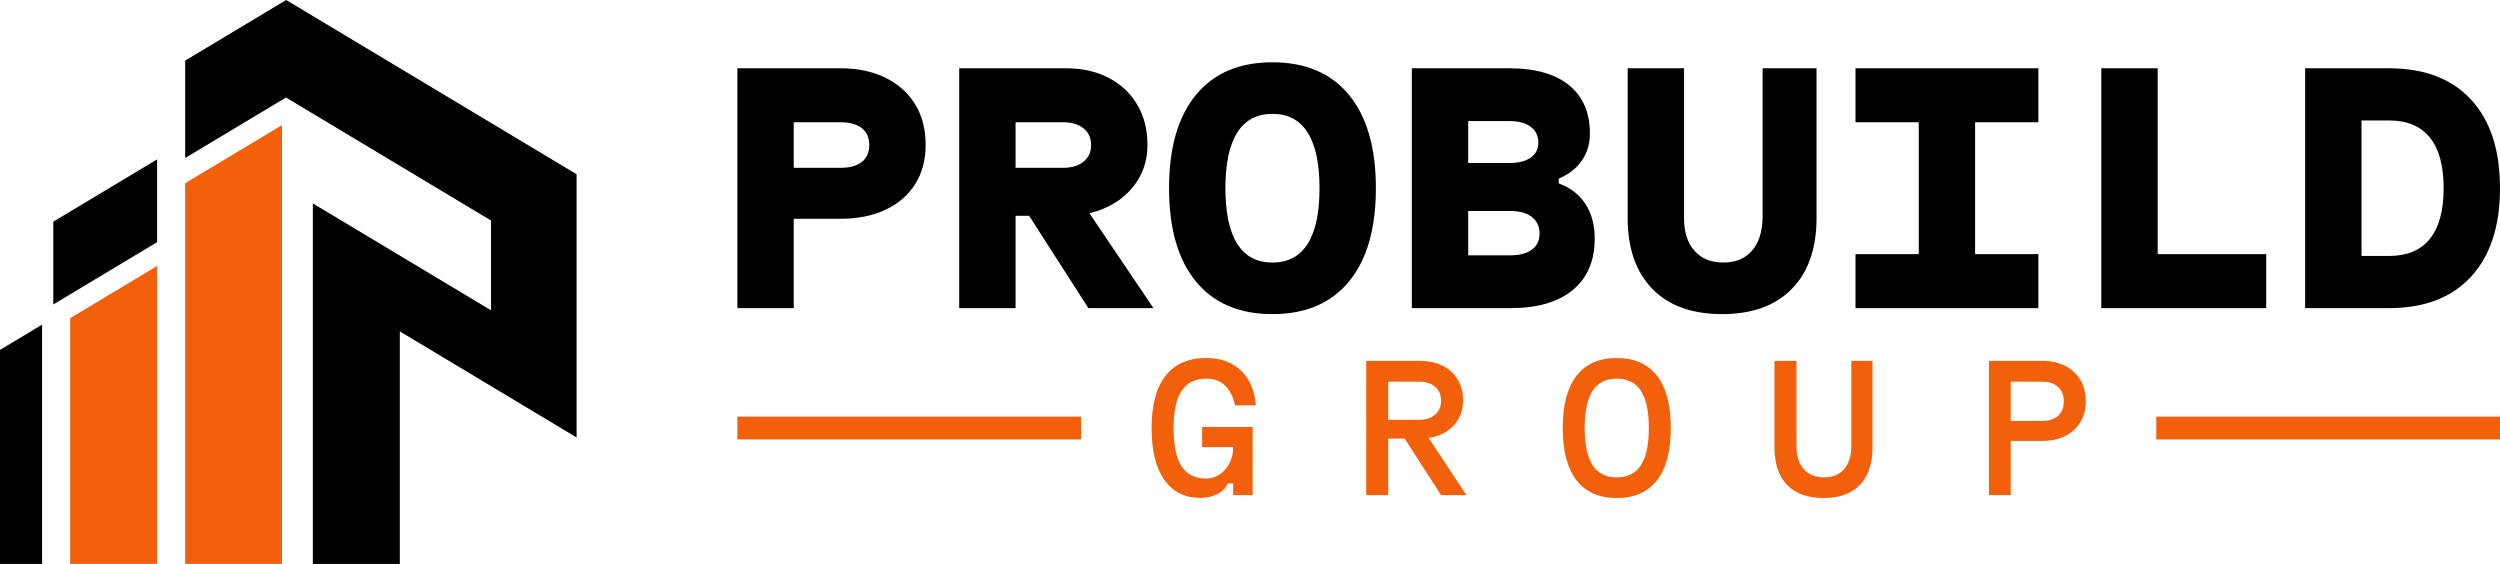
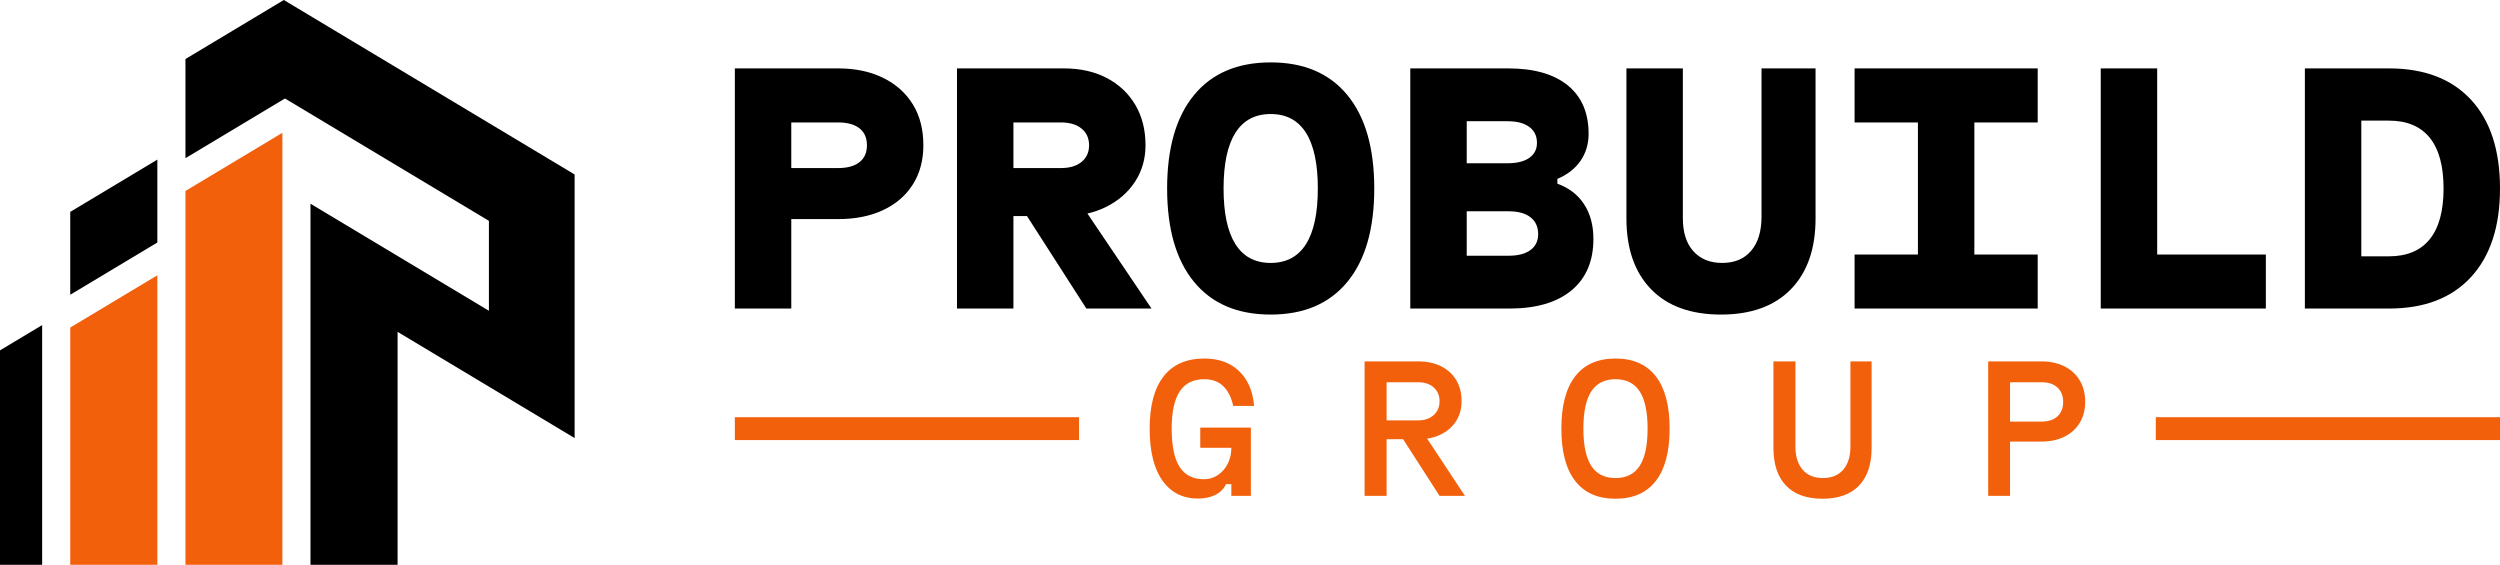
- <svg xmlns="http://www.w3.org/2000/svg" viewBox="0 0 416.993 93.984" width="416.993" height="93.984" role="img" aria-label="ProBuild Group">
+ <svg xmlns="http://www.w3.org/2000/svg" viewBox="0 0 416.394 93.984" width="416.394" height="93.984" role="img" aria-label="ProBuild Group">
  <g transform="translate(0 0) scale(0.234) translate(0 -7)">
    <g fill="#F2600C">
-       <path d="M50 233.8L112 196.6L112 409L50 409Z" />
-       <path d="M132 137.6L201 96.2L201 409L132 409Z" />
+       <path d="M50 240.124L112 202.924L112 409L50 409Z" />
+       <path d="M132 142.924L201 101.524L201 409L132 409Z" />
    </g>
-     <path fill="#000000" fill-rule="evenodd" d="M0 256.4L30 238.4L30 409L0 409Z M38 165L112 120.6L112 179.6L38 224Z M132 50.2L204 7L411 131.2L411 318.8L285 243.2L285 409L223 409L223 152L350 228.2L350 164.2L203.833 76.5L132 119.6Z" />
+     <path fill="#000000" fill-rule="evenodd" d="M0 256.4L30 238.4L30 409L0 409Z M50 157.8L112 120.6L112 179.6L50 216.8Z M132 49L202 7L409 131.2L409 318.8L283 243.2L283 409L221 409L221 152L348 228.2L348 164.2L202.833 77.1L132 119.6Z" />
  </g>
-   <path fill="#000000" d="M122.993 51.392V11.392H140.193Q144.493 11.392 147.693 12.967Q150.893 14.542 152.643 17.392Q154.393 20.242 154.393 24.192Q154.393 27.942 152.643 30.717Q150.893 33.492 147.693 34.992Q144.493 36.492 140.193 36.492H132.393V51.392ZM132.393 27.992H140.193Q142.493 27.992 143.743 27.017Q144.993 26.042 144.993 24.192Q144.993 22.342 143.743 21.367Q142.493 20.392 140.193 20.392H132.393ZM159.993 51.392V11.392H177.793Q181.893 11.392 184.943 12.992Q187.993 14.592 189.693 17.467Q191.393 20.342 191.393 24.192Q191.393 27.592 189.643 30.267Q187.893 32.942 184.818 34.467Q181.743 35.992 177.793 35.992H169.393V51.392ZM181.543 51.392 170.693 34.492H180.993L192.393 51.392ZM169.393 27.992H177.293Q179.493 27.992 180.743 26.967Q181.993 25.942 181.993 24.192Q181.993 22.442 180.743 21.417Q179.493 20.392 177.293 20.392H169.393ZM212.243 52.392Q203.943 52.392 199.468 46.942Q194.993 41.492 194.993 31.392Q194.993 21.292 199.468 15.842Q203.943 10.392 212.243 10.392Q220.543 10.392 225.018 15.842Q229.493 21.292 229.493 31.392Q229.493 41.492 225.018 46.942Q220.543 52.392 212.243 52.392ZM212.243 43.792Q216.143 43.792 218.118 40.667Q220.093 37.542 220.093 31.392Q220.093 25.242 218.118 22.117Q216.143 18.992 212.243 18.992Q208.343 18.992 206.368 22.117Q204.393 25.242 204.393 31.392Q204.393 37.542 206.368 40.667Q208.343 43.792 212.243 43.792ZM235.493 51.392V11.392H251.793Q258.243 11.392 261.718 14.217Q265.193 17.042 265.193 22.292Q265.193 24.842 263.843 26.792Q262.493 28.742 259.993 29.792V30.592Q262.893 31.642 264.443 34.017Q265.993 36.392 265.993 39.792Q265.993 45.342 262.343 48.367Q258.693 51.392 251.993 51.392ZM244.893 42.592H251.893Q254.243 42.592 255.518 41.642Q256.793 40.692 256.793 38.992Q256.793 37.192 255.518 36.192Q254.243 35.192 251.893 35.192H244.893ZM244.893 27.192H251.693Q254.043 27.192 255.318 26.292Q256.593 25.392 256.593 23.792Q256.593 22.092 255.318 21.142Q254.043 20.192 251.693 20.192H244.893ZM271.493 11.392H280.893V36.392Q280.893 39.892 282.643 41.842Q284.393 43.792 287.443 43.792Q290.543 43.792 292.268 41.767Q293.993 39.742 293.993 36.092V11.392H302.993V36.392Q302.993 43.942 298.893 48.167Q294.793 52.392 287.243 52.392Q279.693 52.392 275.593 48.167Q271.493 43.942 271.493 36.392ZM309.493 51.392V42.392H320.043V20.392H309.493V11.392H339.993V20.392H329.443V42.392H339.993V51.392ZM350.493 51.392V11.392H359.893V42.392H377.993V51.392ZM384.493 51.392V11.392H398.493Q407.343 11.392 412.168 16.617Q416.993 21.842 416.993 31.392Q416.993 40.892 412.168 46.142Q407.343 51.392 398.493 51.392ZM393.893 42.692H398.493Q402.993 42.692 405.293 39.842Q407.593 36.992 407.593 31.392Q407.593 25.792 405.293 22.942Q402.993 20.092 398.493 20.092H393.893Z" />
+   <path fill="#000000" d="M122.394 51.392V11.392H139.594Q143.894 11.392 147.094 12.967Q150.294 14.542 152.044 17.392Q153.794 20.242 153.794 24.192Q153.794 27.942 152.044 30.717Q150.294 33.492 147.094 34.992Q143.894 36.492 139.594 36.492H131.794V51.392ZM131.794 27.992H139.594Q141.894 27.992 143.144 27.017Q144.394 26.042 144.394 24.192Q144.394 22.342 143.144 21.367Q141.894 20.392 139.594 20.392H131.794ZM159.394 51.392V11.392H177.194Q181.294 11.392 184.344 12.992Q187.394 14.592 189.094 17.467Q190.794 20.342 190.794 24.192Q190.794 27.592 189.044 30.267Q187.294 32.942 184.219 34.467Q181.144 35.992 177.194 35.992H168.794V51.392ZM180.944 51.392 170.094 34.492H180.394L191.794 51.392ZM168.794 27.992H176.694Q178.894 27.992 180.144 26.967Q181.394 25.942 181.394 24.192Q181.394 22.442 180.144 21.417Q178.894 20.392 176.694 20.392H168.794ZM211.644 52.392Q203.344 52.392 198.869 46.942Q194.394 41.492 194.394 31.392Q194.394 21.292 198.869 15.842Q203.344 10.392 211.644 10.392Q219.944 10.392 224.419 15.842Q228.894 21.292 228.894 31.392Q228.894 41.492 224.419 46.942Q219.944 52.392 211.644 52.392ZM211.644 43.792Q215.544 43.792 217.519 40.667Q219.494 37.542 219.494 31.392Q219.494 25.242 217.519 22.117Q215.544 18.992 211.644 18.992Q207.744 18.992 205.769 22.117Q203.794 25.242 203.794 31.392Q203.794 37.542 205.769 40.667Q207.744 43.792 211.644 43.792ZM234.894 51.392V11.392H251.194Q257.644 11.392 261.119 14.217Q264.594 17.042 264.594 22.292Q264.594 24.842 263.244 26.792Q261.894 28.742 259.394 29.792V30.592Q262.294 31.642 263.844 34.017Q265.394 36.392 265.394 39.792Q265.394 45.342 261.744 48.367Q258.094 51.392 251.394 51.392ZM244.294 42.592H251.294Q253.644 42.592 254.919 41.642Q256.194 40.692 256.194 38.992Q256.194 37.192 254.919 36.192Q253.644 35.192 251.294 35.192H244.294ZM244.294 27.192H251.094Q253.444 27.192 254.719 26.292Q255.994 25.392 255.994 23.792Q255.994 22.092 254.719 21.142Q253.444 20.192 251.094 20.192H244.294ZM270.894 11.392H280.294V36.392Q280.294 39.892 282.044 41.842Q283.794 43.792 286.844 43.792Q289.944 43.792 291.669 41.767Q293.394 39.742 293.394 36.092V11.392H302.394V36.392Q302.394 43.942 298.294 48.167Q294.194 52.392 286.644 52.392Q279.094 52.392 274.994 48.167Q270.894 43.942 270.894 36.392ZM308.894 51.392V42.392H319.444V20.392H308.894V11.392H339.394V20.392H328.844V42.392H339.394V51.392ZM349.894 51.392V11.392H359.294V42.392H377.394V51.392ZM383.894 51.392V11.392H397.894Q406.744 11.392 411.569 16.617Q416.394 21.842 416.394 31.392Q416.394 40.892 411.569 46.142Q406.744 51.392 397.894 51.392ZM393.294 42.692H397.894Q402.394 42.692 404.694 39.842Q406.994 36.992 406.994 31.392Q406.994 25.792 404.694 22.942Q402.394 20.092 397.894 20.092H393.294Z" />
  <g fill="#F2600C">
-     <rect x="122.993" y="69.488" width="57.33" height="3.808" />
-     <rect x="359.663" y="69.488" width="57.33" height="3.808" />
-     <path d="M200.147 83.04Q196.339 83.04 194.211 80.044Q192.083 77.048 192.083 71.392Q192.083 65.652 194.407 62.684Q196.731 59.716 201.183 59.716Q203.619 59.716 205.397 60.668Q207.175 61.62 208.225 63.384Q209.275 65.148 209.471 67.612H205.999Q205.551 65.512 204.361 64.336Q203.171 63.16 201.183 63.16Q198.439 63.16 197.095 65.19Q195.751 67.22 195.751 71.392Q195.751 75.704 197.067 77.762Q198.383 79.82 201.155 79.82Q202.415 79.82 203.451 79.12Q204.487 78.42 205.089 77.23Q205.691 76.04 205.691 74.584H200.511V71.224H208.939V82.592H205.691V80.632H204.795Q204.291 81.78 203.059 82.41Q201.827 83.04 200.147 83.04ZM227.881 82.592V60.192H236.813Q238.997 60.192 240.621 61.004Q242.245 61.816 243.141 63.3Q244.037 64.784 244.037 66.828Q244.037 68.704 243.127 70.132Q242.217 71.56 240.593 72.358Q238.969 73.156 236.813 73.156H231.549V82.592ZM240.369 82.592 233.901 72.54H237.961L244.597 82.592ZM231.549 70.02H236.785Q238.409 70.02 239.389 69.138Q240.369 68.256 240.369 66.828Q240.369 65.4 239.389 64.532Q238.409 63.664 236.785 63.664H231.549ZM269.671 83.068Q265.247 83.068 262.951 80.1Q260.655 77.132 260.655 71.392Q260.655 65.652 262.951 62.684Q265.247 59.716 269.671 59.716Q274.095 59.716 276.391 62.684Q278.687 65.652 278.687 71.392Q278.687 77.132 276.391 80.1Q274.095 83.068 269.671 83.068ZM269.671 79.624Q272.387 79.624 273.703 77.594Q275.019 75.564 275.019 71.392Q275.019 67.22 273.703 65.19Q272.387 63.16 269.671 63.16Q266.955 63.16 265.639 65.19Q264.323 67.22 264.323 71.392Q264.323 75.564 265.639 77.594Q266.955 79.624 269.671 79.624ZM295.977 60.192H299.645V74.416Q299.645 76.852 300.849 78.238Q302.053 79.624 304.209 79.624Q306.393 79.624 307.597 78.238Q308.801 76.852 308.801 74.36V60.192H312.329V74.612Q312.329 78.7 310.229 80.884Q308.129 83.068 304.153 83.068Q300.177 83.068 298.077 80.884Q295.977 78.7 295.977 74.612ZM331.747 82.592V60.192H340.595Q342.807 60.192 344.445 61.018Q346.083 61.844 346.993 63.356Q347.903 64.868 347.903 66.94Q347.903 68.928 346.993 70.426Q346.083 71.924 344.445 72.736Q342.807 73.548 340.595 73.548H335.387V82.592ZM335.387 70.216H340.679Q342.331 70.216 343.283 69.348Q344.235 68.48 344.235 66.94Q344.235 65.428 343.283 64.546Q342.331 63.664 340.679 63.664H335.387Z" />
+     <rect x="122.394" y="69.488" width="57.33" height="3.808" />
+     <rect x="359.064" y="69.488" width="57.33" height="3.808" />
+     <path d="M199.548 83.04Q195.74 83.04 193.612 80.044Q191.484 77.048 191.484 71.392Q191.484 65.652 193.808 62.684Q196.132 59.716 200.584 59.716Q203.02 59.716 204.798 60.668Q206.576 61.62 207.626 63.384Q208.676 65.148 208.872 67.612H205.4Q204.952 65.512 203.762 64.336Q202.572 63.16 200.584 63.16Q197.84 63.16 196.496 65.19Q195.152 67.22 195.152 71.392Q195.152 75.704 196.468 77.762Q197.784 79.82 200.556 79.82Q201.816 79.82 202.852 79.12Q203.888 78.42 204.49 77.23Q205.092 76.04 205.092 74.584H199.912V71.224H208.34V82.592H205.092V80.632H204.196Q203.692 81.78 202.46 82.41Q201.228 83.04 199.548 83.04ZM227.282 82.592V60.192H236.214Q238.398 60.192 240.022 61.004Q241.646 61.816 242.542 63.3Q243.438 64.784 243.438 66.828Q243.438 68.704 242.528 70.132Q241.618 71.56 239.994 72.358Q238.37 73.156 236.214 73.156H230.95V82.592ZM239.77 82.592 233.302 72.54H237.362L243.998 82.592ZM230.95 70.02H236.186Q237.81 70.02 238.79 69.138Q239.77 68.256 239.77 66.828Q239.77 65.4 238.79 64.532Q237.81 63.664 236.186 63.664H230.95ZM269.072 83.068Q264.648 83.068 262.352 80.1Q260.056 77.132 260.056 71.392Q260.056 65.652 262.352 62.684Q264.648 59.716 269.072 59.716Q273.496 59.716 275.792 62.684Q278.088 65.652 278.088 71.392Q278.088 77.132 275.792 80.1Q273.496 83.068 269.072 83.068ZM269.072 79.624Q271.788 79.624 273.104 77.594Q274.42 75.564 274.42 71.392Q274.42 67.22 273.104 65.19Q271.788 63.16 269.072 63.16Q266.356 63.16 265.04 65.19Q263.724 67.22 263.724 71.392Q263.724 75.564 265.04 77.594Q266.356 79.624 269.072 79.624ZM295.378 60.192H299.046V74.416Q299.046 76.852 300.25 78.238Q301.454 79.624 303.61 79.624Q305.794 79.624 306.998 78.238Q308.202 76.852 308.202 74.36V60.192H311.73V74.612Q311.73 78.7 309.63 80.884Q307.53 83.068 303.554 83.068Q299.578 83.068 297.478 80.884Q295.378 78.7 295.378 74.612ZM331.148 82.592V60.192H339.996Q342.208 60.192 343.846 61.018Q345.484 61.844 346.394 63.356Q347.304 64.868 347.304 66.94Q347.304 68.928 346.394 70.426Q345.484 71.924 343.846 72.736Q342.208 73.548 339.996 73.548H334.788V82.592ZM334.788 70.216H340.08Q341.732 70.216 342.684 69.348Q343.636 68.48 343.636 66.94Q343.636 65.428 342.684 64.546Q341.732 63.664 340.08 63.664H334.788Z" />
  </g>
</svg>
